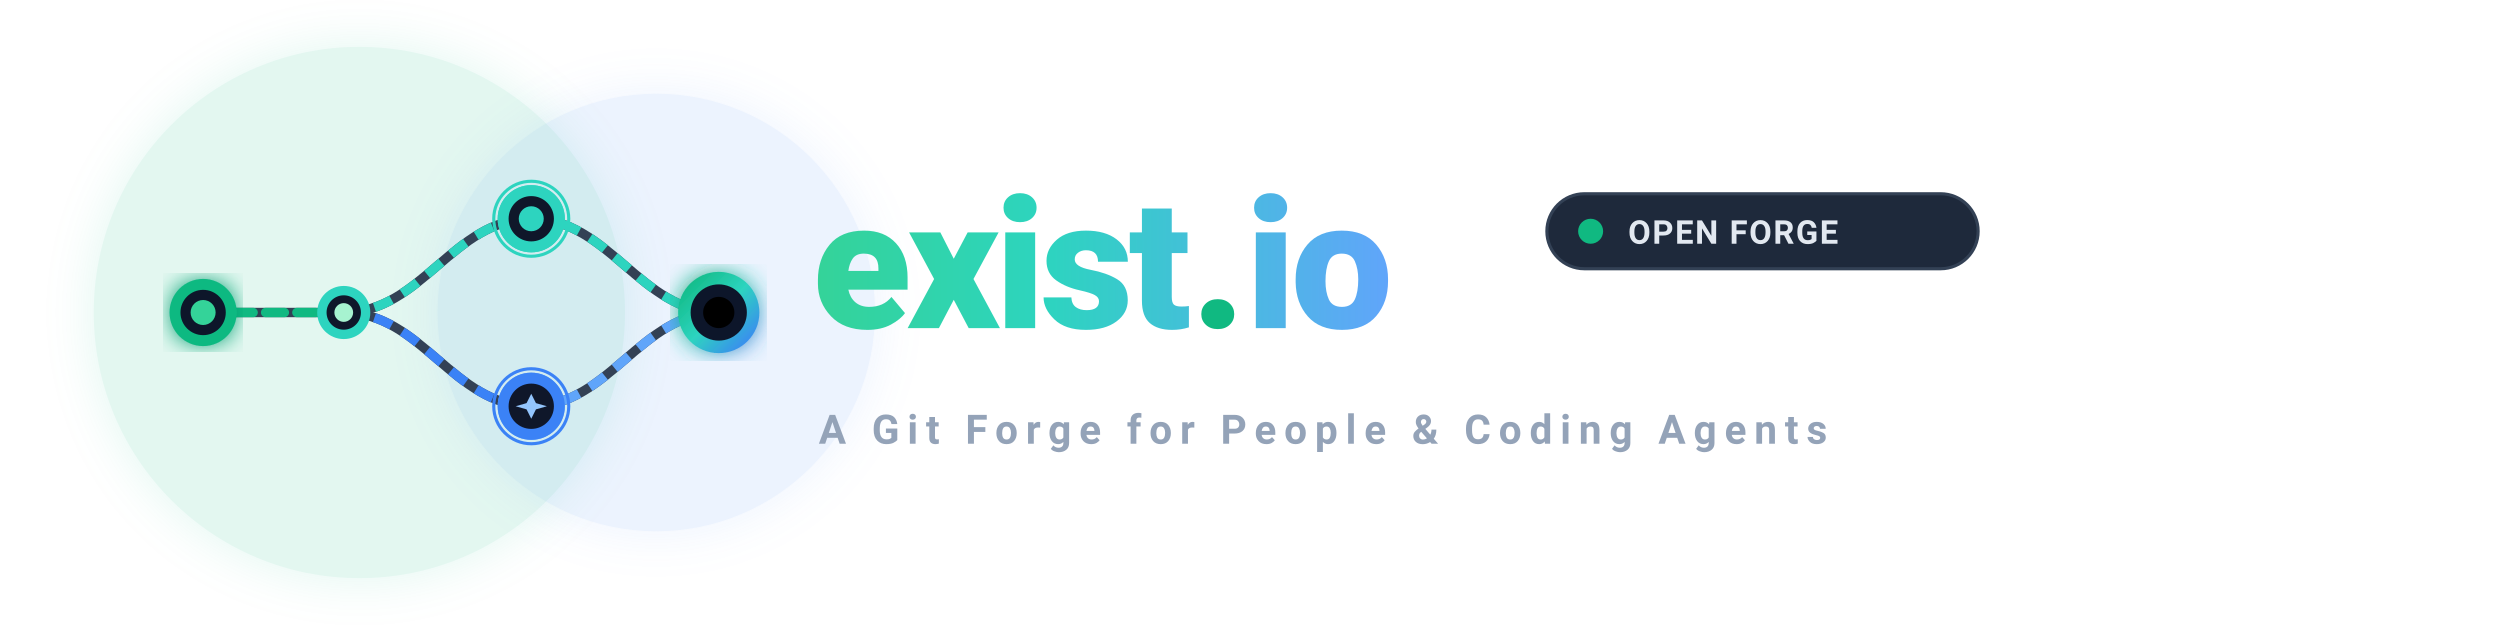
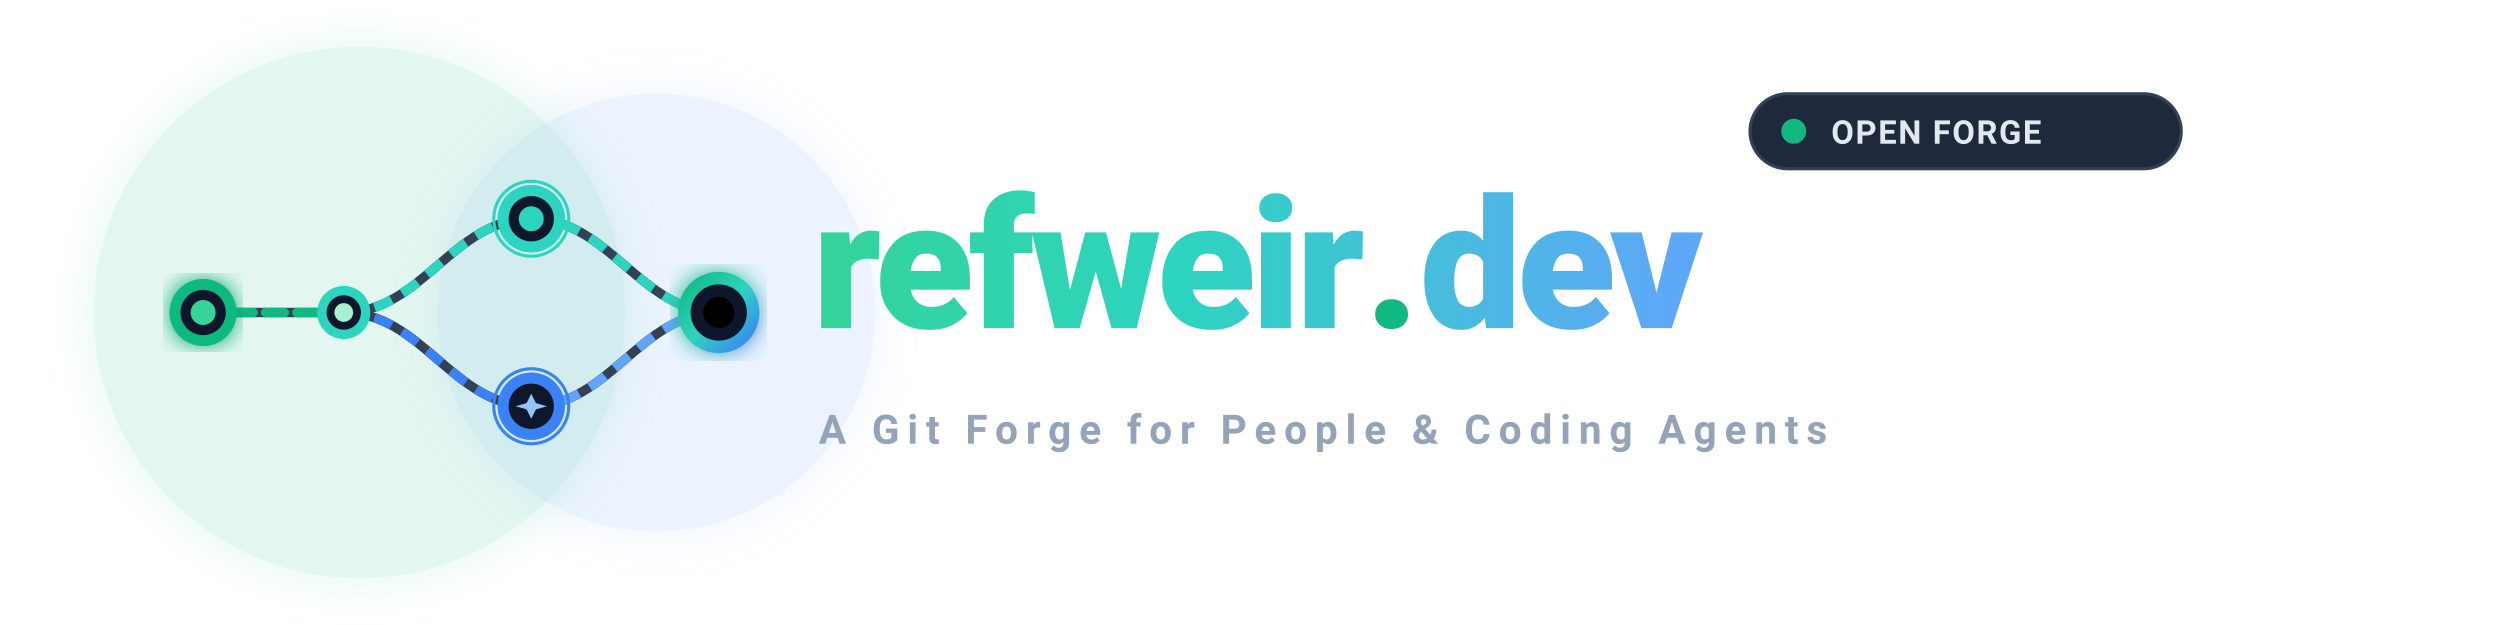
<svg xmlns="http://www.w3.org/2000/svg" viewBox="0 0 800 200" width="100%" height="200" preserveAspectRatio="xMidYMid meet">
  <defs>
    <linearGradient id="brandGrad" x1="0%" y1="0%" x2="100%" y2="100%">
      <stop offset="0%" stop-color="#10B981" />
      <stop offset="50%" stop-color="#2DD4BF" />
      <stop offset="100%" stop-color="#3B82F6" />
    </linearGradient>
    <linearGradient id="textGrad" x1="0%" y1="0%" x2="100%" y2="0%">
      <stop offset="0%" stop-color="#34D399" />
      <stop offset="40%" stop-color="#2DD4BF" />
      <stop offset="100%" stop-color="#60A5FA" />
    </linearGradient>
    <linearGradient id="nodePulse" x1="0%" y1="0%" x2="100%" y2="100%">
      <stop offset="0%" stop-color="#2DD4BF" stop-opacity="0.8" />
      <stop offset="100%" stop-color="#10B981" stop-opacity="0.2" />
    </linearGradient>
    <filter id="glow" x="-20%" y="-20%" width="140%" height="140%">
      <feGaussianBlur stdDeviation="4" result="blur" />
      <feComposite in="SourceGraphic" in2="blur" operator="over" />
    </filter>
    <filter id="softGlow" x="-30%" y="-30%" width="160%" height="160%">
      <feGaussianBlur stdDeviation="8" result="blur" />
      <feComposite in="SourceGraphic" in2="blur" operator="over" />
    </filter>
    <style>
      /* Base typography &amp; theme adaptation */
      .title-text {
        font-family: -apple-system, BlinkMacSystemFont, "Segoe UI", Roboto, Inter, Helvetica, Arial, sans-serif;
        font-weight: 800;
        font-size: 58px;
        letter-spacing: -1.5px;
        fill: url(#textGrad);
      }
      .badge-text {
        font-family: -apple-system, BlinkMacSystemFont, "Segoe UI", Roboto, "JetBrains Mono", monospace;
        font-weight: 600;
        font-size: 13px;
        letter-spacing: 2.5px;
        text-transform: uppercase;
        fill: #94A3B8;
      }
      .tag-bg {
        fill: #1E293B;
        stroke: #334155;
        stroke-width: 1;
      }

      /* Animations */
      @keyframes dashMove {
        0% { stroke-dashoffset: 60; }
        100% { stroke-dashoffset: 0; }
      }

      @keyframes pulseRing {
        0% { r: 10px; opacity: 0.9; stroke-width: 2.5; }
        50% { r: 18px; opacity: 0.4; stroke-width: 1.5; }
        100% { r: 10px; opacity: 0.9; stroke-width: 2.5; }
      }

      @keyframes beaconWave {
        0% { r: 6px; opacity: 0.8; }
        100% { r: 26px; opacity: 0; }
      }

      @keyframes nodeBreathe {
        0%, 100% { transform: scale(1); opacity: 0.95; }
        50% { transform: scale(1.08); opacity: 1; }
      }

      @keyframes agentPulse {
        0%, 100% { fill: #2DD4BF; filter: drop-shadow(0 0 2px #2DD4BF); }
        50% { fill: #60A5FA; filter: drop-shadow(0 0 8px #60A5FA); }
      }

      .flow-path {
        stroke-dasharray: 6 4;
        animation: dashMove 2.4s linear infinite;
      }
      .pulse-ring-1 {
        animation: pulseRing 3s ease-in-out infinite;
        transform-origin: 155px 70px;
      }
      .pulse-ring-2 {
        animation: pulseRing 3s ease-in-out infinite 1.5s;
        transform-origin: 155px 130px;
      }
      .wave-1 {
        animation: beaconWave 2.2s cubic-bezier(0, 0.2, 0.8, 1) infinite;
        transform-origin: 155px 70px;
      }
      .wave-2 {
        animation: beaconWave 2.2s cubic-bezier(0, 0.2, 0.8, 1) infinite 1.1s;
        transform-origin: 155px 130px;
      }
      .agent-core {
        animation: agentPulse 4s ease-in-out infinite;
      }
      .branch-node {
        transform-origin: center;
        animation: nodeBreathe 4s ease-in-out infinite;
      }

      /* Light mode overrides */
      @media (prefers-color-scheme: light) {
        .badge-text { fill: #475569; }
        .tag-bg { fill: #F1F5F9; stroke: #CBD5E1; }
        .node-track { stroke: #CBD5E1; }
      }
    </style>
  </defs>
  <circle cx="115" cy="100" r="85" fill="#10B981" opacity="0.12" filter="url(#softGlow)" />
  <circle cx="210" cy="100" r="70" fill="#3B82F6" opacity="0.10" filter="url(#softGlow)" />
  <g id="git-graph" transform="translate(15, 0)">
    <path class="node-track" d="M 50 100 L 95 100" stroke="#334155" stroke-width="3" stroke-linecap="round" />
    <path class="node-track" d="M 95 100 C 120 100, 130 70, 155 70" stroke="#334155" stroke-width="3" fill="none" />
    <path class="node-track" d="M 95 100 C 120 100, 130 130, 155 130" stroke="#334155" stroke-width="3" fill="none" />
    <path class="node-track" d="M 155 70 C 180 70, 190 100, 215 100" stroke="#334155" stroke-width="3" fill="none" />
    <path class="node-track" d="M 155 130 C 180 130, 190 100, 215 100" stroke="#334155" stroke-width="3" fill="none" />
    <path class="flow-path" d="M 50 100 L 95 100" stroke="#10B981" stroke-width="3" fill="none" stroke-linecap="round" />
    <path class="flow-path" d="M 95 100 C 120 100, 130 70, 155 70" stroke="#2DD4BF" stroke-width="3" fill="none" />
    <path class="flow-path" d="M 95 100 C 120 100, 130 130, 155 130" stroke="#3B82F6" stroke-width="3" fill="none" />
    <path class="flow-path" d="M 155 70 C 180 70, 190 100, 215 100" stroke="#2DD4BF" stroke-width="3" fill="none" />
    <path class="flow-path" d="M 155 130 C 180 130, 190 100, 215 100" stroke="#60A5FA" stroke-width="3" fill="none" />
    <circle class="wave-1" cx="155" cy="70" r="10" stroke="#2DD4BF" stroke-width="1.5" fill="none" />
    <circle class="wave-2" cx="155" cy="130" r="10" stroke="#60A5FA" stroke-width="1.5" fill="none" />
    <circle cx="50" cy="100" r="9" fill="#0F172A" stroke="#10B981" stroke-width="3.5" filter="url(#glow)" />
    <circle cx="50" cy="100" r="4" fill="#34D399" />
    <circle cx="95" cy="100" r="7" fill="#0F172A" stroke="#2DD4BF" stroke-width="3" />
    <circle cx="95" cy="100" r="3" fill="#A7F3D0" />
    <g class="branch-node">
      <circle class="pulse-ring-1" cx="155" cy="70" r="12" stroke="#2DD4BF" fill="none" />
      <circle cx="155" cy="70" r="9" fill="#0F172A" stroke="#2DD4BF" stroke-width="3.5" />
      <circle cx="155" cy="70" r="4" fill="#2DD4BF" />
    </g>
    <g class="branch-node">
      <circle class="pulse-ring-2" cx="155" cy="130" r="12" stroke="#3B82F6" fill="none" />
      <circle cx="155" cy="130" r="9" fill="#0F172A" stroke="#3B82F6" stroke-width="3.5" />
      <polygon points="155,126 156.5,129 160,130 156.5,131 155,134 153.5,131 150,130 153.5,129" fill="#93C5FD" />
    </g>
    <circle cx="215" cy="100" r="11" fill="#0F172A" stroke="url(#brandGrad)" stroke-width="4" filter="url(#glow)" />
    <circle class="agent-core" cx="215" cy="100" r="5" />
  </g>
  <g transform="translate(260, 0)">
-     <text x="0" y="105" class="title-text">exist<tspan fill="#10B981">.</tspan>io</text>
-     <g transform="translate(235, 62)">
+     <text x="0" y="105" class="title-text">refweir<tspan fill="#10B981">.</tspan>dev</text>
+     <g transform="translate(300, 30)">
      <rect x="0" y="0" width="138" height="24" rx="12" class="tag-bg" />
      <circle cx="14" cy="12" r="4" fill="#10B981" />
      <text x="26" y="16" font-family="-apple-system, BlinkMacSystemFont, Segoe UI, Roboto, sans-serif" font-size="10.5" font-weight="700" fill="#E2E8F0" letter-spacing="0.5">OPEN FORGE</text>
    </g>
    <text x="2" y="142" class="badge-text">A Git Forge for People &amp; Coding Agents</text>
  </g>
</svg>
